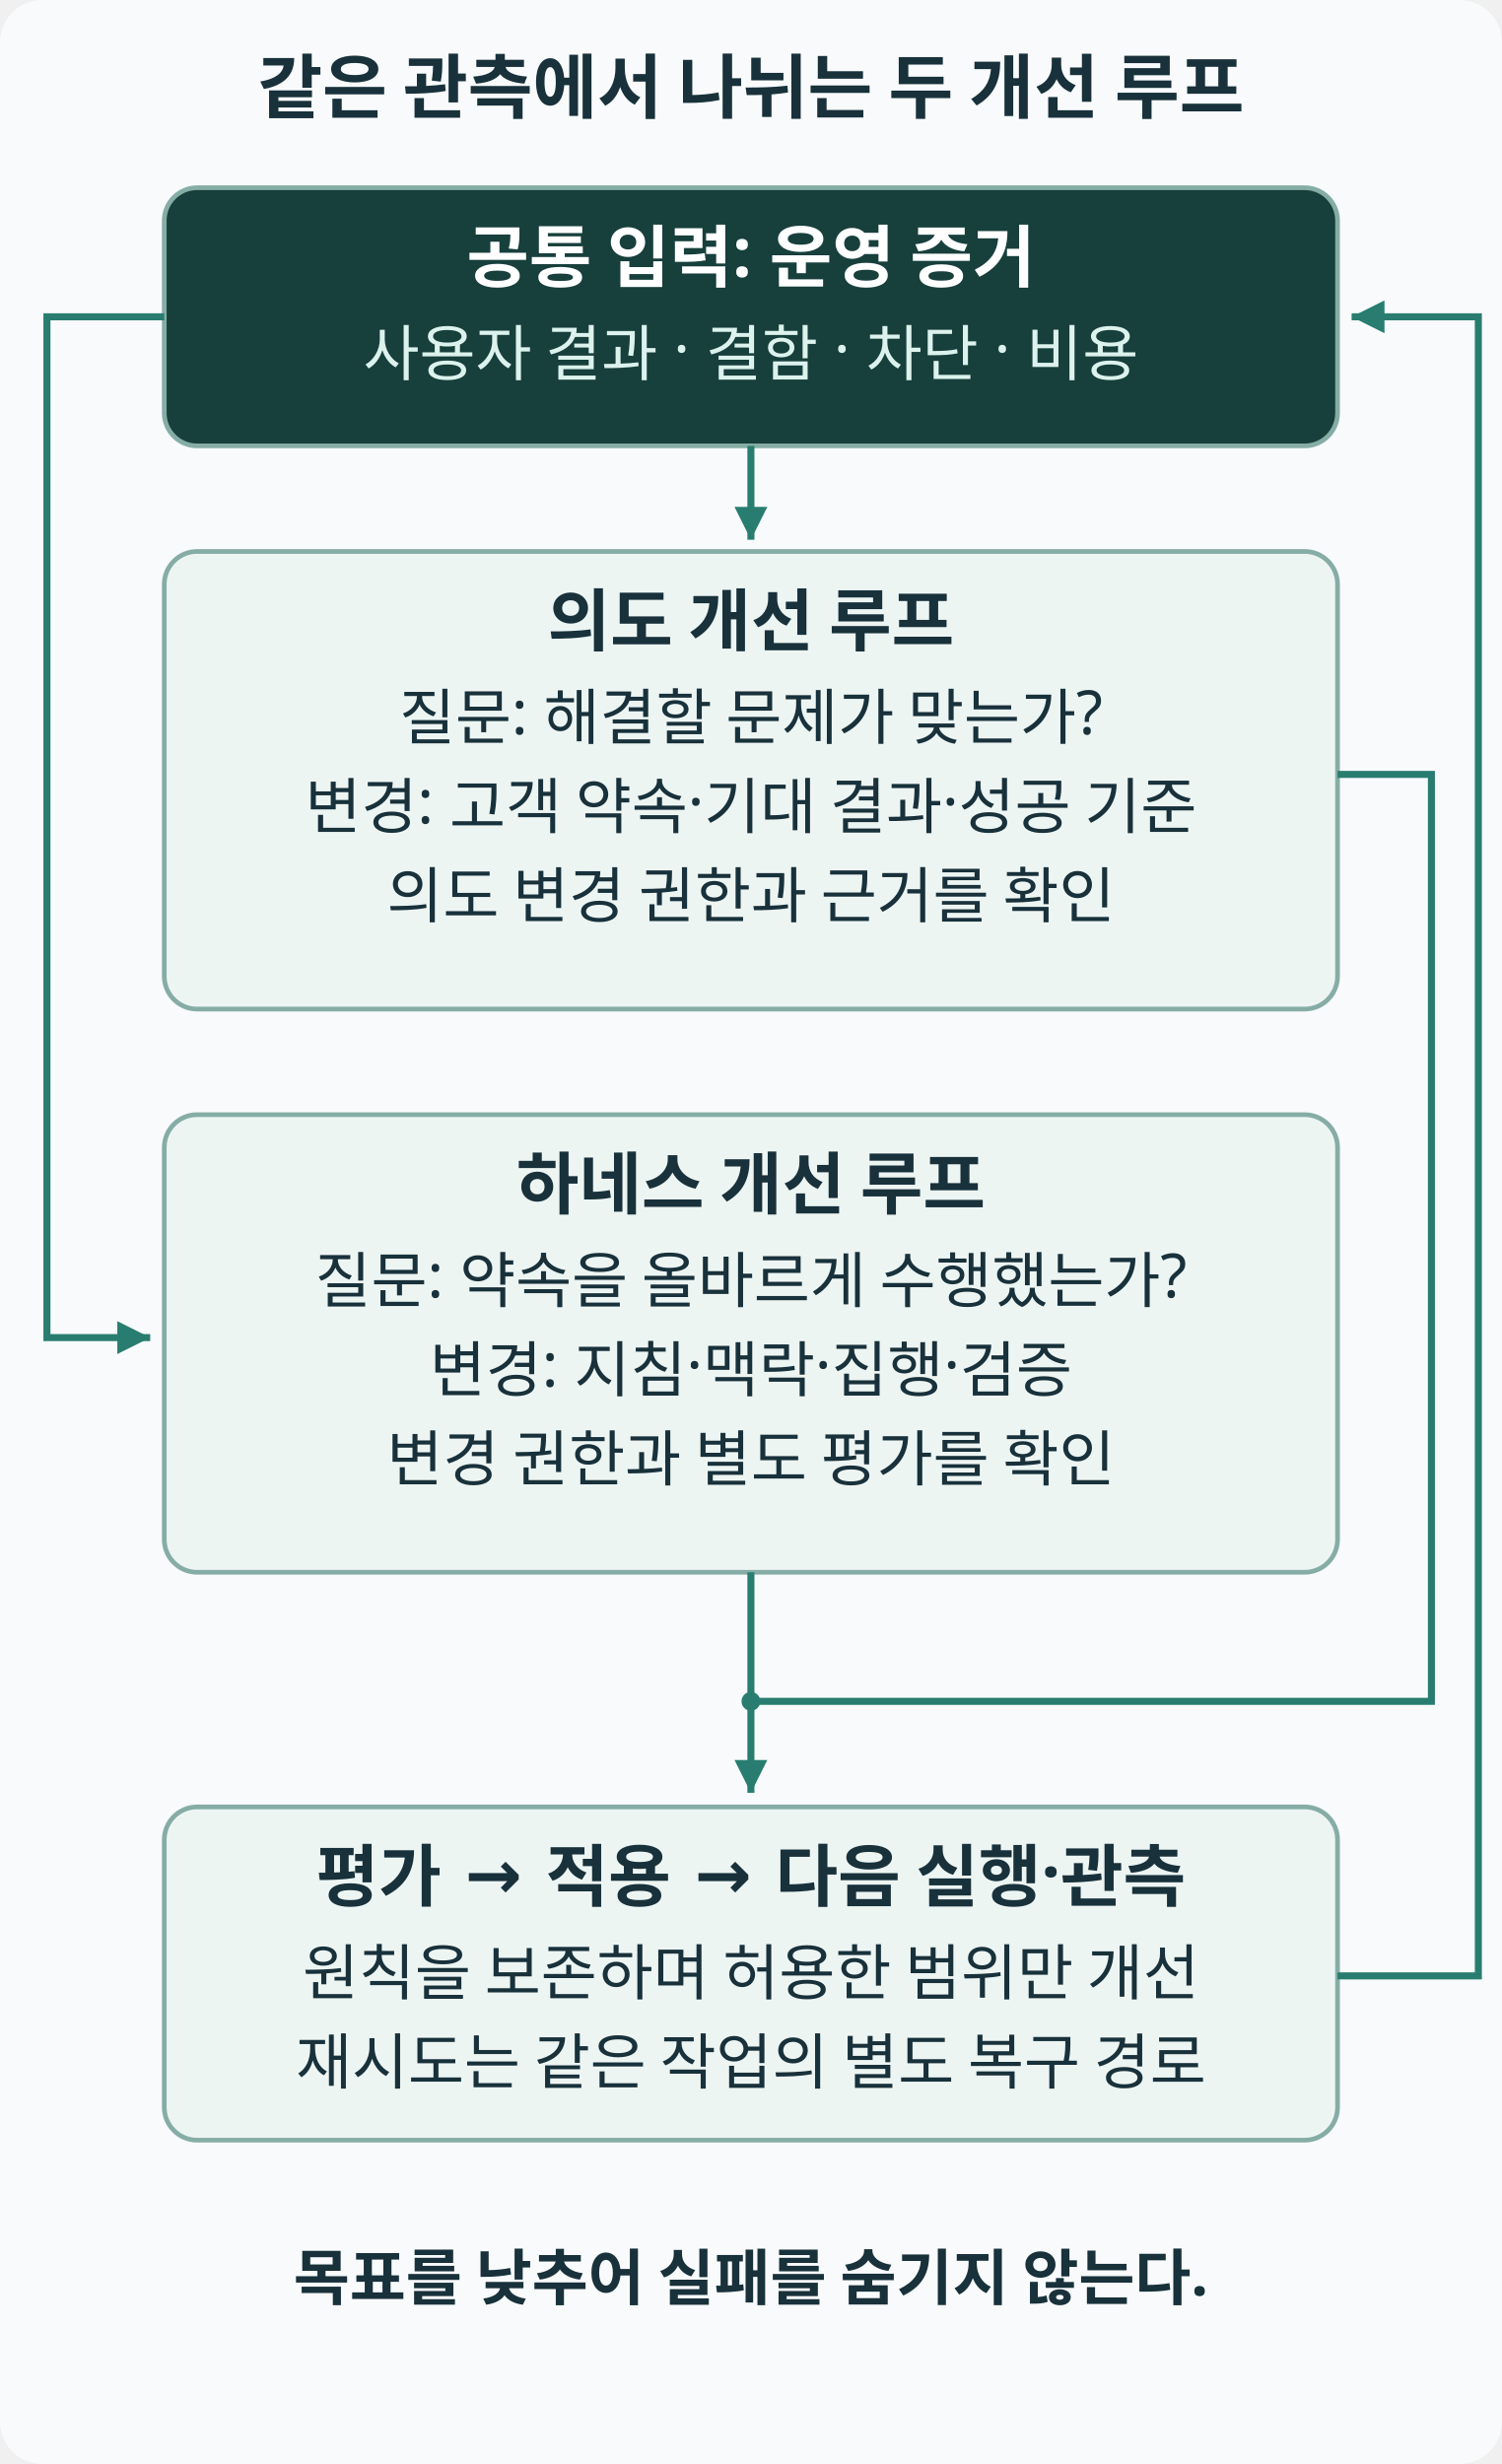
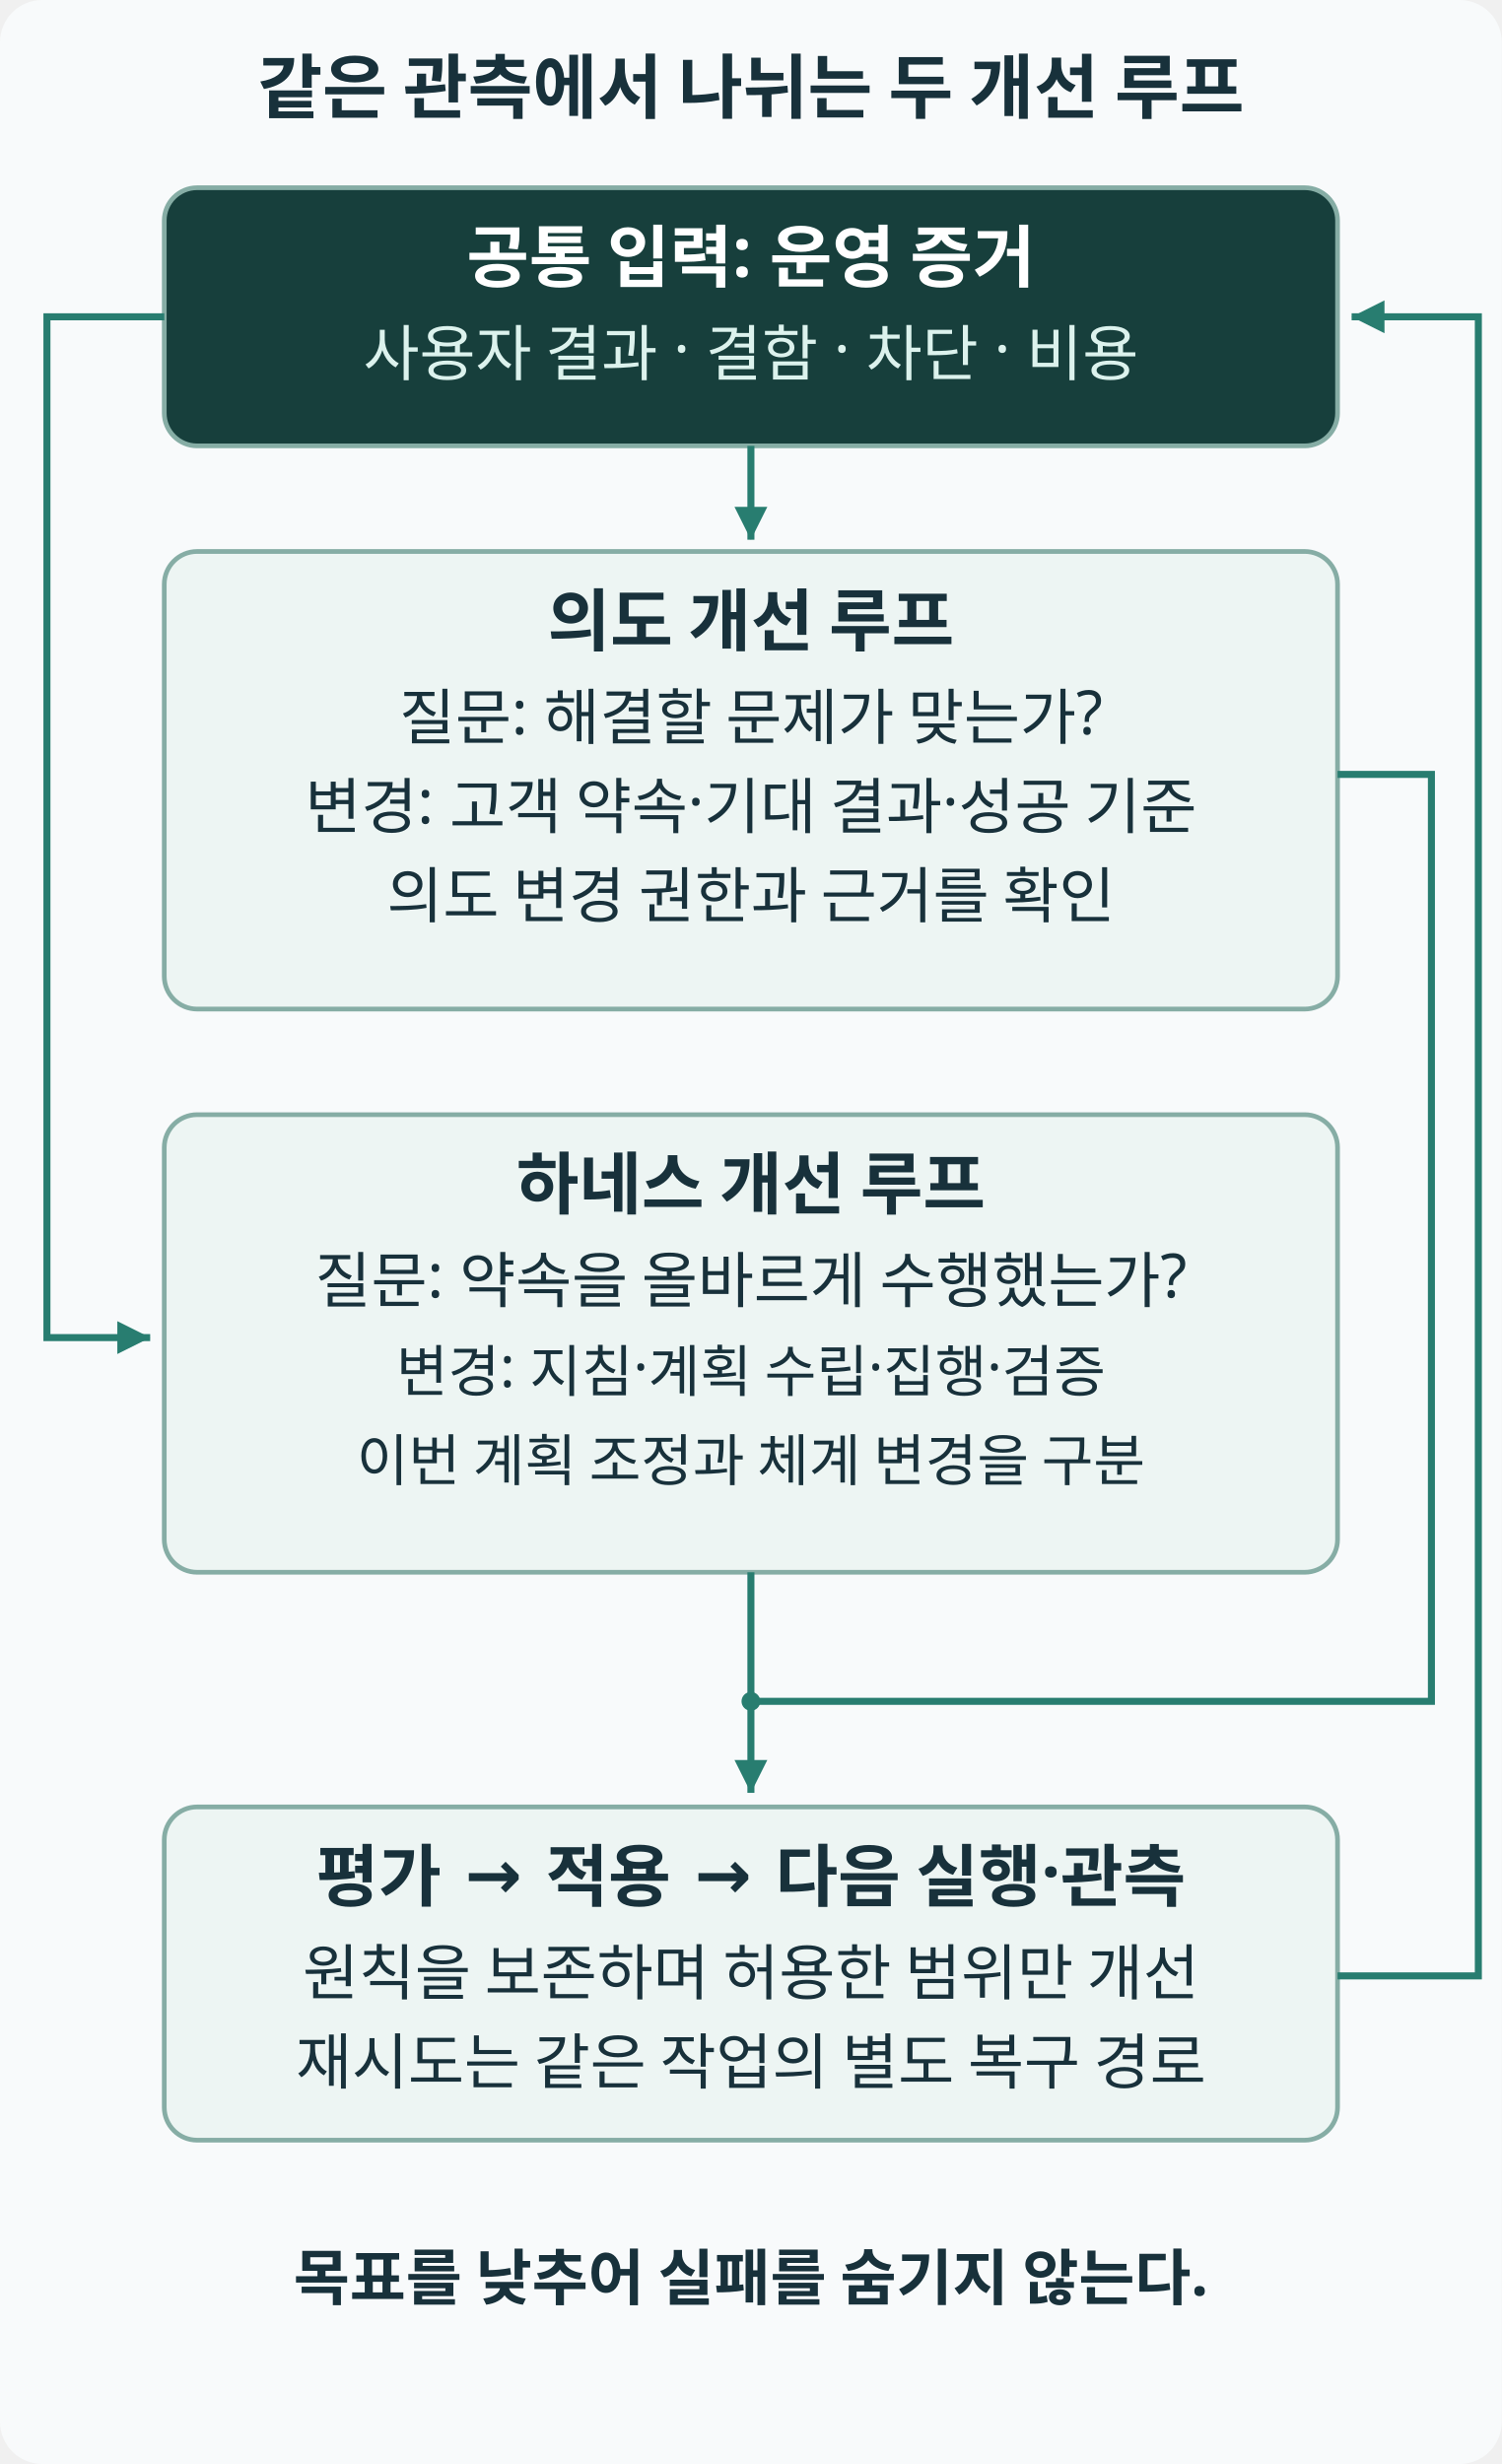
<svg xmlns="http://www.w3.org/2000/svg" width="640" height="1050" viewBox="0 0 640 1050" role="img" aria-labelledby="title desc">
  <defs>
    <marker id="arrow" markerUnits="userSpaceOnUse" markerWidth="14" markerHeight="14" viewBox="0 0 14 14" refX="14" refY="7" orient="auto">
      <path d="M0 0 L14 7 L0 14 Z" fill="#287d70" />
    </marker>
  </defs>
  <rect width="640" height="1050" rx="18" fill="#f8fafb" />
  <g font-family="Apple SD Gothic Neo, Noto Sans KR, Malgun Gothic, sans-serif">
    <text x="320" y="48" text-anchor="middle" font-size="30" font-weight="700" fill="#18313b">같은 관측에서 나뉘는 두 개선 루프</text>
    <rect x="70" y="80" width="500" height="110" rx="14" fill="#173f3c" stroke="#86ada5" stroke-width="2" />
    <text x="320.0" y="120" text-anchor="middle" font-size="29" font-weight="700" fill="#ffffff">공통 입력: 운영 증거</text>
    <text x="320.0" y="160" text-anchor="middle" font-size="26" font-weight="400" fill="#dcf2ed">사용자 결과 · 결함 · 차단 · 비용</text>
    <path d="M320 190 V230" fill="none" stroke="#287d70" stroke-width="3" marker-end="url(#arrow)" />
    <rect x="70" y="235" width="500" height="195" rx="14" fill="#edf5f3" stroke="#86ada5" stroke-width="2" />
    <text x="320.0" y="275" text-anchor="middle" font-size="29" font-weight="700" fill="#18313b">의도 개선 루프</text>
    <text x="320.0" y="315" text-anchor="middle" font-size="26" font-weight="400" fill="#18313b">질문: 해결할 문제가 맞는가?</text>
    <text x="320.0" y="353" text-anchor="middle" font-size="26" font-weight="400" fill="#18313b">변경: 고객 약속·기대 결과·성공 기준</text>
    <text x="320.0" y="391" text-anchor="middle" font-size="26" font-weight="400" fill="#18313b">의도 변경 권한과 근거를 확인</text>
    <path d="M70 135 H20 V570 H64" fill="none" stroke="#287d70" stroke-width="3" marker-end="url(#arrow)" />
    <path d="M570 330 H610 V725 H320" fill="none" stroke="#287d70" stroke-width="3" />
    <rect x="70" y="475" width="500" height="195" rx="14" fill="#edf5f3" stroke="#86ada5" stroke-width="2" />
    <text x="320.0" y="515" text-anchor="middle" font-size="29" font-weight="700" fill="#18313b">하네스 개선 루프</text>
    <text x="320.0" y="555" text-anchor="middle" font-size="26" font-weight="400" fill="#18313b">질문: 약속을 올바르게 수행했는가?</text>
-     <text x="320.0" y="593" text-anchor="middle" font-size="26" font-weight="400" fill="#18313b">변경: 지침·맥락·집행·검증</text>
-     <text x="320.0" y="631" text-anchor="middle" font-size="26" font-weight="400" fill="#18313b">변경 권한과 별도 평가를 확인</text>
+     <text x="320.0" y="593" text-anchor="middle" font-size="24" font-weight="400" fill="#18313b">변경: 지침·계획 수립·집행·검증</text>
+     <text x="320.0" y="631" text-anchor="middle" font-size="24" font-weight="400" fill="#18313b">이번 계획 조정과 체계 변경을 구분</text>
    <path d="M320 670 V725" fill="none" stroke="#287d70" stroke-width="3" />
    <circle cx="320" cy="725" r="4" fill="#287d70" />
    <path d="M320 725 V764" fill="none" stroke="#287d70" stroke-width="3" marker-end="url(#arrow)" />
    <rect x="70" y="770" width="500" height="142" rx="14" fill="#edf5f3" stroke="#86ada5" stroke-width="2" />
    <text x="320.0" y="810" text-anchor="middle" font-size="29" font-weight="700" fill="#18313b">평가 → 적용 → 다음 실행·관측</text>
    <text x="320.0" y="850" text-anchor="middle" font-size="26" font-weight="400" fill="#18313b">원칙을 보존하며 허용한 범위만 개선</text>
    <text x="320.0" y="888" text-anchor="middle" font-size="26" font-weight="400" fill="#18313b">재시도는 같은 작업의 별도 복구 경로</text>
    <path d="M570 842 H630 V135 H576" fill="none" stroke="#287d70" stroke-width="3" marker-end="url(#arrow)" />
    <text x="320" y="980" text-anchor="middle" font-size="26" font-weight="700" fill="#18313b">목표를 낮추어 실패를 숨기지 않는다.</text>
  </g>
</svg>
